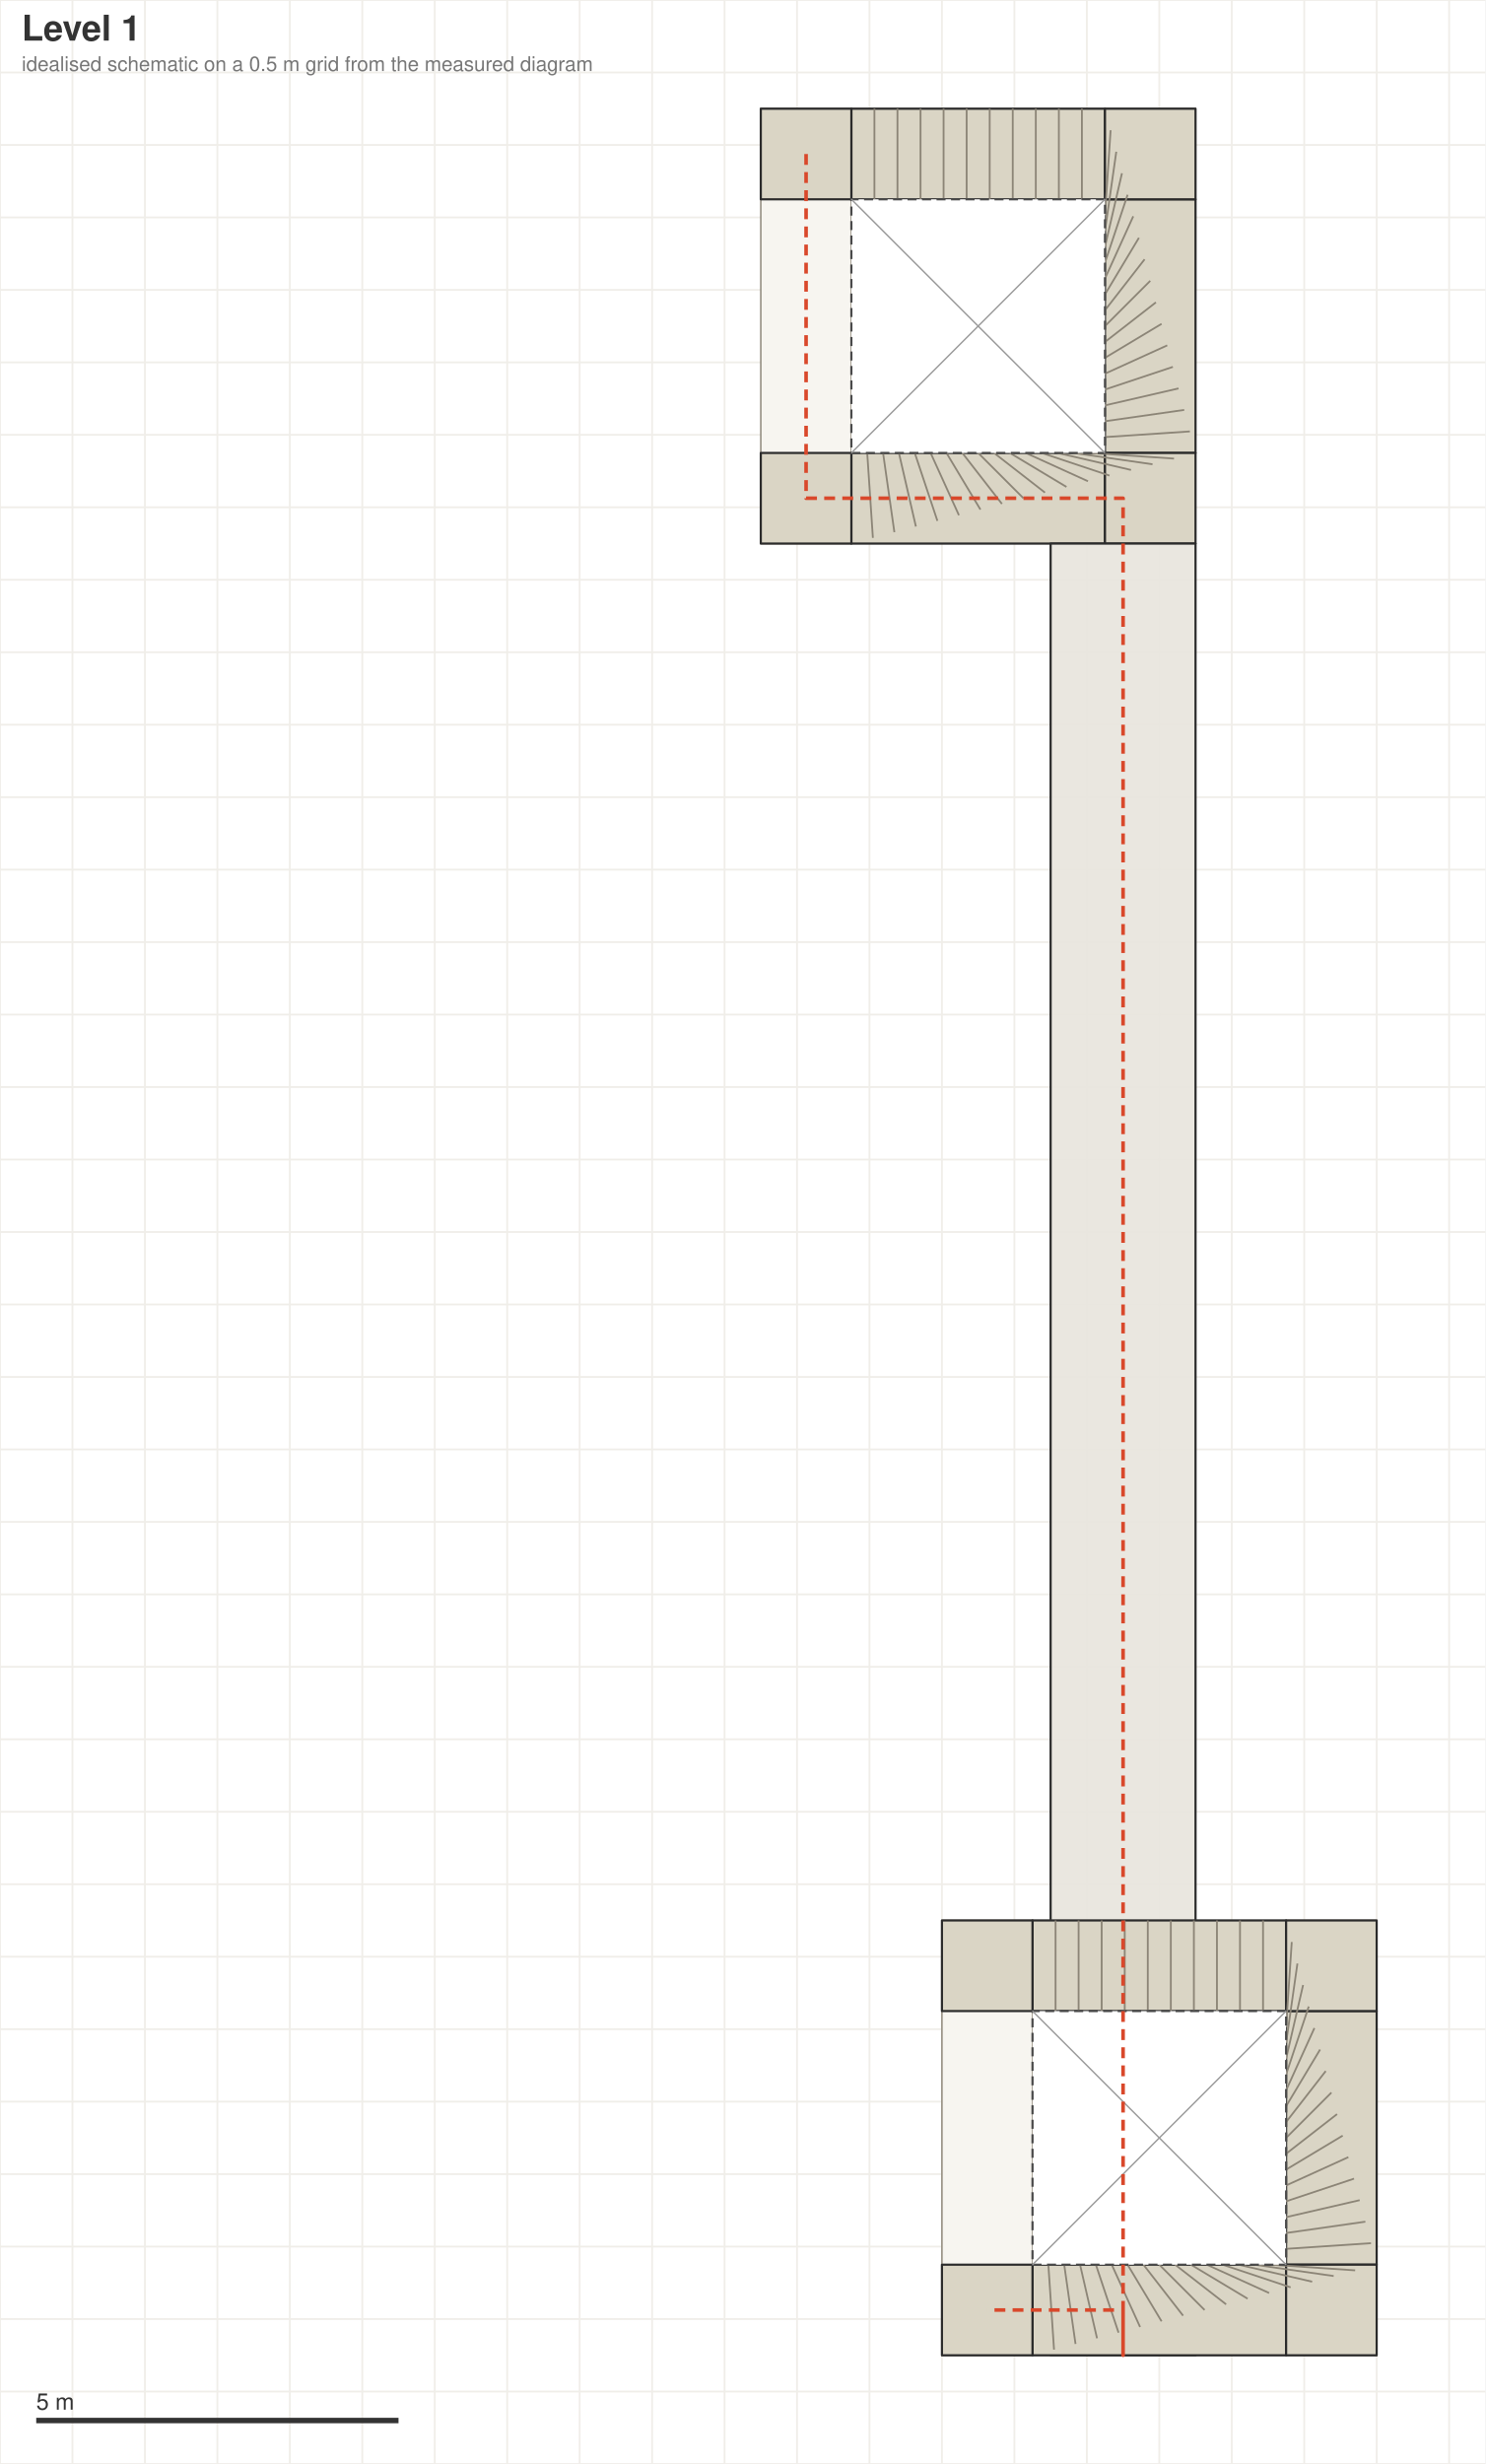
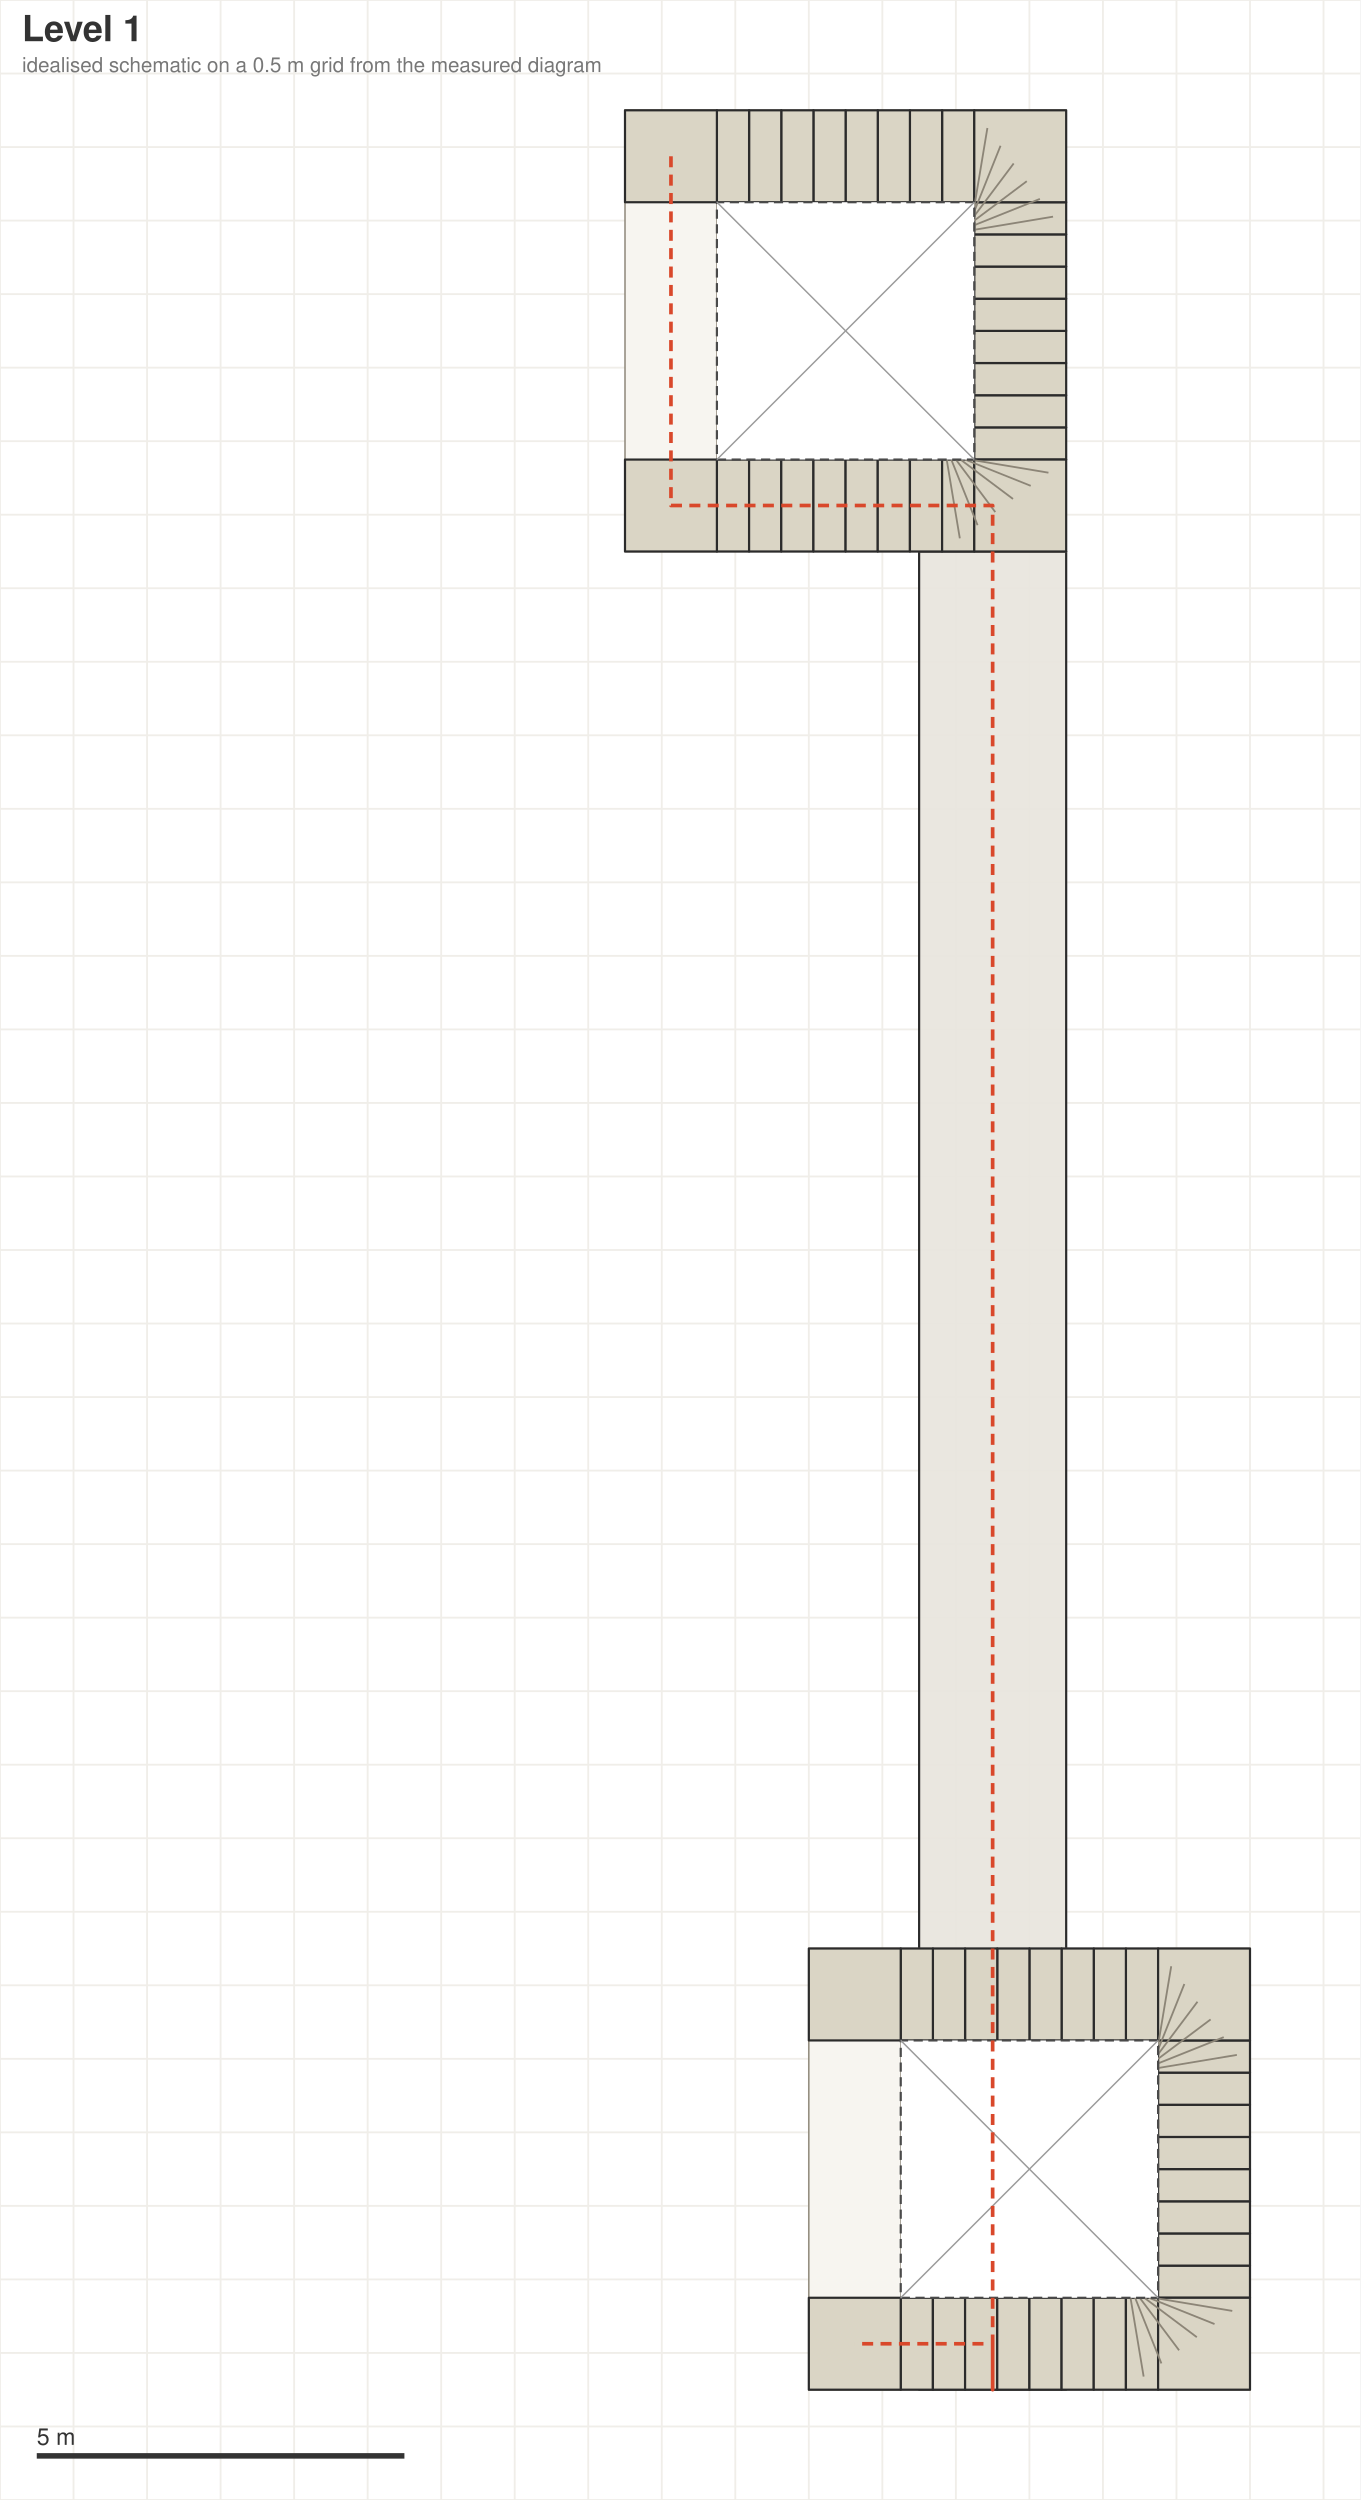
- <svg xmlns="http://www.w3.org/2000/svg" width="820" height="1360" viewBox="0 0 820.0 1360.0" font-family="Helvetica, Arial, sans-serif">
+ <svg xmlns="http://www.w3.org/2000/svg" width="740" height="1360" viewBox="0 0 740.0 1360.0" font-family="Helvetica, Arial, sans-serif">
  <rect width="100%" height="100%" fill="white" />
  <line x1="0" y1="1360" x2="0" y2="0" stroke="#f0eee9" stroke-width="1" />
  <line x1="40" y1="1360" x2="40" y2="0" stroke="#f0eee9" stroke-width="1" />
  <line x1="80" y1="1360" x2="80" y2="0" stroke="#f0eee9" stroke-width="1" />
  <line x1="120" y1="1360" x2="120" y2="0" stroke="#f0eee9" stroke-width="1" />
  <line x1="160" y1="1360" x2="160" y2="0" stroke="#f0eee9" stroke-width="1" />
  <line x1="200" y1="1360" x2="200" y2="0" stroke="#f0eee9" stroke-width="1" />
  <line x1="240" y1="1360" x2="240" y2="0" stroke="#f0eee9" stroke-width="1" />
  <line x1="280" y1="1360" x2="280" y2="0" stroke="#f0eee9" stroke-width="1" />
  <line x1="320" y1="1360" x2="320" y2="0" stroke="#f0eee9" stroke-width="1" />
  <line x1="360" y1="1360" x2="360" y2="0" stroke="#f0eee9" stroke-width="1" />
  <line x1="400" y1="1360" x2="400" y2="0" stroke="#f0eee9" stroke-width="1" />
  <line x1="440" y1="1360" x2="440" y2="0" stroke="#f0eee9" stroke-width="1" />
  <line x1="480" y1="1360" x2="480" y2="0" stroke="#f0eee9" stroke-width="1" />
  <line x1="520" y1="1360" x2="520" y2="0" stroke="#f0eee9" stroke-width="1" />
  <line x1="560" y1="1360" x2="560" y2="0" stroke="#f0eee9" stroke-width="1" />
  <line x1="600" y1="1360" x2="600" y2="0" stroke="#f0eee9" stroke-width="1" />
  <line x1="640" y1="1360" x2="640" y2="0" stroke="#f0eee9" stroke-width="1" />
  <line x1="680" y1="1360" x2="680" y2="0" stroke="#f0eee9" stroke-width="1" />
  <line x1="720" y1="1360" x2="720" y2="0" stroke="#f0eee9" stroke-width="1" />
-   <line x1="760" y1="1360" x2="760" y2="0" stroke="#f0eee9" stroke-width="1" />
-   <line x1="800" y1="1360" x2="800" y2="0" stroke="#f0eee9" stroke-width="1" />
-   <line x1="0" y1="1360" x2="820" y2="1360" stroke="#f0eee9" stroke-width="1" />
-   <line x1="0" y1="1320" x2="820" y2="1320" stroke="#f0eee9" stroke-width="1" />
-   <line x1="0" y1="1280" x2="820" y2="1280" stroke="#f0eee9" stroke-width="1" />
-   <line x1="0" y1="1240" x2="820" y2="1240" stroke="#f0eee9" stroke-width="1" />
-   <line x1="0" y1="1200" x2="820" y2="1200" stroke="#f0eee9" stroke-width="1" />
-   <line x1="0" y1="1160" x2="820" y2="1160" stroke="#f0eee9" stroke-width="1" />
-   <line x1="0" y1="1120" x2="820" y2="1120" stroke="#f0eee9" stroke-width="1" />
-   <line x1="0" y1="1080" x2="820" y2="1080" stroke="#f0eee9" stroke-width="1" />
-   <line x1="0" y1="1040" x2="820" y2="1040" stroke="#f0eee9" stroke-width="1" />
-   <line x1="0" y1="1000" x2="820" y2="1000" stroke="#f0eee9" stroke-width="1" />
-   <line x1="0" y1="960" x2="820" y2="960" stroke="#f0eee9" stroke-width="1" />
-   <line x1="0" y1="920" x2="820" y2="920" stroke="#f0eee9" stroke-width="1" />
-   <line x1="0" y1="880" x2="820" y2="880" stroke="#f0eee9" stroke-width="1" />
-   <line x1="0" y1="840" x2="820" y2="840" stroke="#f0eee9" stroke-width="1" />
-   <line x1="0" y1="800" x2="820" y2="800" stroke="#f0eee9" stroke-width="1" />
-   <line x1="0" y1="760" x2="820" y2="760" stroke="#f0eee9" stroke-width="1" />
-   <line x1="0" y1="720" x2="820" y2="720" stroke="#f0eee9" stroke-width="1" />
-   <line x1="0" y1="680" x2="820" y2="680" stroke="#f0eee9" stroke-width="1" />
-   <line x1="0" y1="640" x2="820" y2="640" stroke="#f0eee9" stroke-width="1" />
-   <line x1="0" y1="600" x2="820" y2="600" stroke="#f0eee9" stroke-width="1" />
-   <line x1="0" y1="560" x2="820" y2="560" stroke="#f0eee9" stroke-width="1" />
-   <line x1="0" y1="520" x2="820" y2="520" stroke="#f0eee9" stroke-width="1" />
-   <line x1="0" y1="480" x2="820" y2="480" stroke="#f0eee9" stroke-width="1" />
-   <line x1="0" y1="440" x2="820" y2="440" stroke="#f0eee9" stroke-width="1" />
-   <line x1="0" y1="400" x2="820" y2="400" stroke="#f0eee9" stroke-width="1" />
-   <line x1="0" y1="360" x2="820" y2="360" stroke="#f0eee9" stroke-width="1" />
-   <line x1="0" y1="320" x2="820" y2="320" stroke="#f0eee9" stroke-width="1" />
-   <line x1="0" y1="280" x2="820" y2="280" stroke="#f0eee9" stroke-width="1" />
-   <line x1="0" y1="240" x2="820" y2="240" stroke="#f0eee9" stroke-width="1" />
-   <line x1="0" y1="200" x2="820" y2="200" stroke="#f0eee9" stroke-width="1" />
-   <line x1="0" y1="160" x2="820" y2="160" stroke="#f0eee9" stroke-width="1" />
-   <line x1="0" y1="120" x2="820" y2="120" stroke="#f0eee9" stroke-width="1" />
-   <line x1="0" y1="80" x2="820" y2="80" stroke="#f0eee9" stroke-width="1" />
-   <line x1="0" y1="40" x2="820" y2="40" stroke="#f0eee9" stroke-width="1" />
-   <line x1="0" y1="0" x2="820" y2="0" stroke="#f0eee9" stroke-width="1" />
-   <polygon points="420,250 660,250 660,300 420,300" fill="#f7f5f0" stroke="#8c8577" stroke-width="0.8" />
-   <polygon points="610,300 610,60 660,60 660,300" fill="#f7f5f0" stroke="#8c8577" stroke-width="0.8" />
-   <polygon points="660,110 420,110 420,60 660,60" fill="#f7f5f0" stroke="#8c8577" stroke-width="0.8" />
-   <polygon points="470,60 470,300 420,300 420,60" fill="#f7f5f0" stroke="#8c8577" stroke-width="0.8" />
-   <polygon points="470,300 610,300 610,250 470,250" fill="#d9d3c4" stroke="#2b2b2b" stroke-width="1.2" stroke-linejoin="round" fill-opacity="0.95" />
-   <polygon points="660,250 660,110 610,110 610,250" fill="#d9d3c4" stroke="#2b2b2b" stroke-width="1.2" stroke-linejoin="round" fill-opacity="0.95" />
-   <polygon points="610,60 470,60 470,110 610,110" fill="#d9d3c4" stroke="#2b2b2b" stroke-width="1.2" stroke-linejoin="round" fill-opacity="0.95" />
-   <polygon points="420,300 470,300 470,250 420,250" fill="#d9d3c4" stroke="#2b2b2b" stroke-width="1.2" stroke-linejoin="round" fill-opacity="0.95" />
-   <polygon points="610,300 660,300 660,250 610,250" fill="#d9d3c4" stroke="#2b2b2b" stroke-width="1.2" stroke-linejoin="round" fill-opacity="0.95" />
-   <polygon points="610,110 660,110 660,60 610,60" fill="#d9d3c4" stroke="#2b2b2b" stroke-width="1.2" stroke-linejoin="round" fill-opacity="0.95" />
-   <polygon points="420,110 470,110 470,60 420,60" fill="#d9d3c4" stroke="#2b2b2b" stroke-width="1.2" stroke-linejoin="round" fill-opacity="0.95" />
-   <line x1="481.88" y1="296.88" x2="478.75" y2="250" stroke="#8c8577" stroke-width="1" />
-   <line x1="493.75" y1="293.75" x2="487.5" y2="250" stroke="#8c8577" stroke-width="1" />
-   <line x1="505.62" y1="290.62" x2="496.25" y2="250" stroke="#8c8577" stroke-width="1" />
-   <line x1="517.5" y1="287.5" x2="505" y2="250" stroke="#8c8577" stroke-width="1" />
-   <line x1="529.38" y1="284.38" x2="513.75" y2="250" stroke="#8c8577" stroke-width="1" />
-   <line x1="541.25" y1="281.25" x2="522.5" y2="250" stroke="#8c8577" stroke-width="1" />
-   <line x1="553.12" y1="278.12" x2="531.25" y2="250" stroke="#8c8577" stroke-width="1" />
-   <line x1="565" y1="275" x2="540" y2="250" stroke="#8c8577" stroke-width="1" />
-   <line x1="576.88" y1="271.88" x2="548.75" y2="250" stroke="#8c8577" stroke-width="1" />
-   <line x1="588.75" y1="268.75" x2="557.5" y2="250" stroke="#8c8577" stroke-width="1" />
-   <line x1="600.62" y1="265.62" x2="566.25" y2="250" stroke="#8c8577" stroke-width="1" />
-   <line x1="612.5" y1="262.5" x2="575" y2="250" stroke="#8c8577" stroke-width="1" />
-   <line x1="624.38" y1="259.38" x2="583.75" y2="250" stroke="#8c8577" stroke-width="1" />
-   <line x1="636.25" y1="256.25" x2="592.5" y2="250" stroke="#8c8577" stroke-width="1" />
-   <line x1="648.12" y1="253.12" x2="601.25" y2="250" stroke="#8c8577" stroke-width="1" />
-   <line x1="656.88" y1="238.12" x2="610" y2="241.25" stroke="#8c8577" stroke-width="1" />
-   <line x1="653.75" y1="226.25" x2="610" y2="232.5" stroke="#8c8577" stroke-width="1" />
-   <line x1="650.62" y1="214.38" x2="610" y2="223.75" stroke="#8c8577" stroke-width="1" />
-   <line x1="647.5" y1="202.5" x2="610" y2="215" stroke="#8c8577" stroke-width="1" />
-   <line x1="644.38" y1="190.62" x2="610" y2="206.25" stroke="#8c8577" stroke-width="1" />
-   <line x1="641.25" y1="178.75" x2="610" y2="197.5" stroke="#8c8577" stroke-width="1" />
-   <line x1="638.12" y1="166.88" x2="610" y2="188.75" stroke="#8c8577" stroke-width="1" />
-   <line x1="635" y1="155" x2="610" y2="180" stroke="#8c8577" stroke-width="1" />
-   <line x1="631.88" y1="143.12" x2="610" y2="171.25" stroke="#8c8577" stroke-width="1" />
-   <line x1="628.75" y1="131.25" x2="610" y2="162.5" stroke="#8c8577" stroke-width="1" />
-   <line x1="625.62" y1="119.38" x2="610" y2="153.75" stroke="#8c8577" stroke-width="1" />
-   <line x1="622.5" y1="107.5" x2="610" y2="145" stroke="#8c8577" stroke-width="1" />
-   <line x1="619.38" y1="95.62" x2="610" y2="136.25" stroke="#8c8577" stroke-width="1" />
-   <line x1="616.25" y1="83.75" x2="610" y2="127.5" stroke="#8c8577" stroke-width="1" />
-   <line x1="613.12" y1="71.88" x2="610" y2="118.75" stroke="#8c8577" stroke-width="1" />
-   <line x1="597.27" y1="60" x2="597.27" y2="110" stroke="#8c8577" stroke-width="1" />
-   <line x1="584.55" y1="60" x2="584.55" y2="110" stroke="#8c8577" stroke-width="1" />
-   <line x1="571.82" y1="60" x2="571.82" y2="110" stroke="#8c8577" stroke-width="1" />
-   <line x1="559.09" y1="60" x2="559.09" y2="110" stroke="#8c8577" stroke-width="1" />
-   <line x1="546.36" y1="60" x2="546.36" y2="110" stroke="#8c8577" stroke-width="1" />
-   <line x1="533.64" y1="60" x2="533.64" y2="110" stroke="#8c8577" stroke-width="1" />
-   <line x1="520.91" y1="60" x2="520.91" y2="110" stroke="#8c8577" stroke-width="1" />
-   <line x1="508.18" y1="60" x2="508.18" y2="110" stroke="#8c8577" stroke-width="1" />
-   <line x1="495.45" y1="60" x2="495.45" y2="110" stroke="#8c8577" stroke-width="1" />
-   <line x1="482.73" y1="60" x2="482.73" y2="110" stroke="#8c8577" stroke-width="1" />
-   <polygon points="470,250 610,250 610,110 470,110" fill="white" stroke="#4a4a4a" stroke-width="1.2" stroke-dasharray="5 3" />
-   <line x1="470" y1="250" x2="610" y2="110" stroke="#9a9a9a" stroke-width="0.8" />
-   <line x1="610" y1="250" x2="470" y2="110" stroke="#9a9a9a" stroke-width="0.8" />
-   <polygon points="660,300 660,1300 580,1300 580,300" fill="#e9e6df" stroke="#2b2b2b" stroke-width="1.2" stroke-linejoin="round" fill-opacity="0.95" />
-   <polygon points="520,1250 760,1250 760,1300 520,1300" fill="#f7f5f0" stroke="#8c8577" stroke-width="0.8" />
-   <polygon points="710,1300 710,1060 760,1060 760,1300" fill="#f7f5f0" stroke="#8c8577" stroke-width="0.8" />
-   <polygon points="760,1110 520,1110 520,1060 760,1060" fill="#f7f5f0" stroke="#8c8577" stroke-width="0.8" />
-   <polygon points="570,1060 570,1300 520,1300 520,1060" fill="#f7f5f0" stroke="#8c8577" stroke-width="0.8" />
-   <polygon points="570,1300 710,1300 710,1250 570,1250" fill="#d9d3c4" stroke="#2b2b2b" stroke-width="1.2" stroke-linejoin="round" fill-opacity="0.95" />
-   <polygon points="760,1250 760,1110 710,1110 710,1250" fill="#d9d3c4" stroke="#2b2b2b" stroke-width="1.2" stroke-linejoin="round" fill-opacity="0.95" />
-   <polygon points="710,1060 570,1060 570,1110 710,1110" fill="#d9d3c4" stroke="#2b2b2b" stroke-width="1.2" stroke-linejoin="round" fill-opacity="0.95" />
-   <polygon points="520,1300 570,1300 570,1250 520,1250" fill="#d9d3c4" stroke="#2b2b2b" stroke-width="1.2" stroke-linejoin="round" fill-opacity="0.95" />
-   <polygon points="710,1300 760,1300 760,1250 710,1250" fill="#d9d3c4" stroke="#2b2b2b" stroke-width="1.2" stroke-linejoin="round" fill-opacity="0.95" />
-   <polygon points="710,1110 760,1110 760,1060 710,1060" fill="#d9d3c4" stroke="#2b2b2b" stroke-width="1.2" stroke-linejoin="round" fill-opacity="0.95" />
-   <polygon points="520,1110 570,1110 570,1060 520,1060" fill="#d9d3c4" stroke="#2b2b2b" stroke-width="1.2" stroke-linejoin="round" fill-opacity="0.95" />
-   <line x1="581.88" y1="1296.88" x2="578.75" y2="1250" stroke="#8c8577" stroke-width="1" />
-   <line x1="593.75" y1="1293.75" x2="587.5" y2="1250" stroke="#8c8577" stroke-width="1" />
-   <line x1="605.62" y1="1290.62" x2="596.25" y2="1250" stroke="#8c8577" stroke-width="1" />
-   <line x1="617.5" y1="1287.5" x2="605" y2="1250" stroke="#8c8577" stroke-width="1" />
-   <line x1="629.38" y1="1284.38" x2="613.75" y2="1250" stroke="#8c8577" stroke-width="1" />
-   <line x1="641.25" y1="1281.25" x2="622.5" y2="1250" stroke="#8c8577" stroke-width="1" />
-   <line x1="653.12" y1="1278.12" x2="631.25" y2="1250" stroke="#8c8577" stroke-width="1" />
-   <line x1="665" y1="1275" x2="640" y2="1250" stroke="#8c8577" stroke-width="1" />
-   <line x1="676.88" y1="1271.88" x2="648.75" y2="1250" stroke="#8c8577" stroke-width="1" />
-   <line x1="688.75" y1="1268.75" x2="657.5" y2="1250" stroke="#8c8577" stroke-width="1" />
-   <line x1="700.62" y1="1265.62" x2="666.25" y2="1250" stroke="#8c8577" stroke-width="1" />
-   <line x1="712.5" y1="1262.5" x2="675" y2="1250" stroke="#8c8577" stroke-width="1" />
-   <line x1="724.38" y1="1259.38" x2="683.75" y2="1250" stroke="#8c8577" stroke-width="1" />
-   <line x1="736.25" y1="1256.25" x2="692.5" y2="1250" stroke="#8c8577" stroke-width="1" />
-   <line x1="748.12" y1="1253.12" x2="701.25" y2="1250" stroke="#8c8577" stroke-width="1" />
-   <line x1="756.88" y1="1238.12" x2="710" y2="1241.25" stroke="#8c8577" stroke-width="1" />
-   <line x1="753.75" y1="1226.25" x2="710" y2="1232.5" stroke="#8c8577" stroke-width="1" />
-   <line x1="750.62" y1="1214.38" x2="710" y2="1223.75" stroke="#8c8577" stroke-width="1" />
-   <line x1="747.5" y1="1202.5" x2="710" y2="1215" stroke="#8c8577" stroke-width="1" />
-   <line x1="744.38" y1="1190.62" x2="710" y2="1206.25" stroke="#8c8577" stroke-width="1" />
-   <line x1="741.25" y1="1178.75" x2="710" y2="1197.5" stroke="#8c8577" stroke-width="1" />
-   <line x1="738.12" y1="1166.88" x2="710" y2="1188.75" stroke="#8c8577" stroke-width="1" />
-   <line x1="735" y1="1155" x2="710" y2="1180" stroke="#8c8577" stroke-width="1" />
-   <line x1="731.88" y1="1143.12" x2="710" y2="1171.25" stroke="#8c8577" stroke-width="1" />
-   <line x1="728.75" y1="1131.25" x2="710" y2="1162.5" stroke="#8c8577" stroke-width="1" />
-   <line x1="725.62" y1="1119.38" x2="710" y2="1153.75" stroke="#8c8577" stroke-width="1" />
-   <line x1="722.5" y1="1107.5" x2="710" y2="1145" stroke="#8c8577" stroke-width="1" />
-   <line x1="719.38" y1="1095.62" x2="710" y2="1136.25" stroke="#8c8577" stroke-width="1" />
-   <line x1="716.25" y1="1083.75" x2="710" y2="1127.5" stroke="#8c8577" stroke-width="1" />
-   <line x1="713.12" y1="1071.88" x2="710" y2="1118.75" stroke="#8c8577" stroke-width="1" />
-   <line x1="697.27" y1="1060" x2="697.27" y2="1110" stroke="#8c8577" stroke-width="1" />
-   <line x1="684.55" y1="1060" x2="684.55" y2="1110" stroke="#8c8577" stroke-width="1" />
-   <line x1="671.82" y1="1060" x2="671.82" y2="1110" stroke="#8c8577" stroke-width="1" />
-   <line x1="659.09" y1="1060" x2="659.09" y2="1110" stroke="#8c8577" stroke-width="1" />
-   <line x1="646.36" y1="1060" x2="646.36" y2="1110" stroke="#8c8577" stroke-width="1" />
-   <line x1="633.64" y1="1060" x2="633.64" y2="1110" stroke="#8c8577" stroke-width="1" />
-   <line x1="620.91" y1="1060" x2="620.91" y2="1110" stroke="#8c8577" stroke-width="1" />
-   <line x1="608.18" y1="1060" x2="608.18" y2="1110" stroke="#8c8577" stroke-width="1" />
-   <line x1="595.45" y1="1060" x2="595.45" y2="1110" stroke="#8c8577" stroke-width="1" />
-   <line x1="582.73" y1="1060" x2="582.73" y2="1110" stroke="#8c8577" stroke-width="1" />
-   <polygon points="570,1250 710,1250 710,1110 570,1110" fill="white" stroke="#4a4a4a" stroke-width="1.2" stroke-dasharray="5 3" />
-   <line x1="570" y1="1250" x2="710" y2="1110" stroke="#9a9a9a" stroke-width="0.8" />
-   <line x1="710" y1="1250" x2="570" y2="1110" stroke="#9a9a9a" stroke-width="0.8" />
-   <polyline points="445,85 445,275 620,275 620,275 620,300 620,1300 620,1275 545,1275 545,1275" fill="none" stroke="#d9482b" stroke-width="2" stroke-dasharray="6 4" stroke-linejoin="round" />
+   <line x1="0" y1="1360" x2="740" y2="1360" stroke="#f0eee9" stroke-width="1" />
+   <line x1="0" y1="1320" x2="740" y2="1320" stroke="#f0eee9" stroke-width="1" />
+   <line x1="0" y1="1280" x2="740" y2="1280" stroke="#f0eee9" stroke-width="1" />
+   <line x1="0" y1="1240" x2="740" y2="1240" stroke="#f0eee9" stroke-width="1" />
+   <line x1="0" y1="1200" x2="740" y2="1200" stroke="#f0eee9" stroke-width="1" />
+   <line x1="0" y1="1160" x2="740" y2="1160" stroke="#f0eee9" stroke-width="1" />
+   <line x1="0" y1="1120" x2="740" y2="1120" stroke="#f0eee9" stroke-width="1" />
+   <line x1="0" y1="1080" x2="740" y2="1080" stroke="#f0eee9" stroke-width="1" />
+   <line x1="0" y1="1040" x2="740" y2="1040" stroke="#f0eee9" stroke-width="1" />
+   <line x1="0" y1="1000" x2="740" y2="1000" stroke="#f0eee9" stroke-width="1" />
+   <line x1="0" y1="960" x2="740" y2="960" stroke="#f0eee9" stroke-width="1" />
+   <line x1="0" y1="920" x2="740" y2="920" stroke="#f0eee9" stroke-width="1" />
+   <line x1="0" y1="880" x2="740" y2="880" stroke="#f0eee9" stroke-width="1" />
+   <line x1="0" y1="840" x2="740" y2="840" stroke="#f0eee9" stroke-width="1" />
+   <line x1="0" y1="800" x2="740" y2="800" stroke="#f0eee9" stroke-width="1" />
+   <line x1="0" y1="760" x2="740" y2="760" stroke="#f0eee9" stroke-width="1" />
+   <line x1="0" y1="720" x2="740" y2="720" stroke="#f0eee9" stroke-width="1" />
+   <line x1="0" y1="680" x2="740" y2="680" stroke="#f0eee9" stroke-width="1" />
+   <line x1="0" y1="640" x2="740" y2="640" stroke="#f0eee9" stroke-width="1" />
+   <line x1="0" y1="600" x2="740" y2="600" stroke="#f0eee9" stroke-width="1" />
+   <line x1="0" y1="560" x2="740" y2="560" stroke="#f0eee9" stroke-width="1" />
+   <line x1="0" y1="520" x2="740" y2="520" stroke="#f0eee9" stroke-width="1" />
+   <line x1="0" y1="480" x2="740" y2="480" stroke="#f0eee9" stroke-width="1" />
+   <line x1="0" y1="440" x2="740" y2="440" stroke="#f0eee9" stroke-width="1" />
+   <line x1="0" y1="400" x2="740" y2="400" stroke="#f0eee9" stroke-width="1" />
+   <line x1="0" y1="360" x2="740" y2="360" stroke="#f0eee9" stroke-width="1" />
+   <line x1="0" y1="320" x2="740" y2="320" stroke="#f0eee9" stroke-width="1" />
+   <line x1="0" y1="280" x2="740" y2="280" stroke="#f0eee9" stroke-width="1" />
+   <line x1="0" y1="240" x2="740" y2="240" stroke="#f0eee9" stroke-width="1" />
+   <line x1="0" y1="200" x2="740" y2="200" stroke="#f0eee9" stroke-width="1" />
+   <line x1="0" y1="160" x2="740" y2="160" stroke="#f0eee9" stroke-width="1" />
+   <line x1="0" y1="120" x2="740" y2="120" stroke="#f0eee9" stroke-width="1" />
+   <line x1="0" y1="80" x2="740" y2="80" stroke="#f0eee9" stroke-width="1" />
+   <line x1="0" y1="40" x2="740" y2="40" stroke="#f0eee9" stroke-width="1" />
+   <line x1="0" y1="0" x2="740" y2="0" stroke="#f0eee9" stroke-width="1" />
+   <polygon points="580,300 580,1300 500,1300 500,300" fill="#e9e6df" stroke="#2b2b2b" stroke-width="1.2" stroke-linejoin="round" fill-opacity="0.95" />
+   <polygon points="340,250 580,250 580,300 340,300" fill="#f7f5f0" stroke="#8c8577" stroke-width="0.8" />
+   <polygon points="530,300 530,60 580,60 580,300" fill="#f7f5f0" stroke="#8c8577" stroke-width="0.8" />
+   <polygon points="580,110 340,110 340,60 580,60" fill="#f7f5f0" stroke="#8c8577" stroke-width="0.8" />
+   <polygon points="390,60 390,300 340,300 340,60" fill="#f7f5f0" stroke="#8c8577" stroke-width="0.8" />
+   <polygon points="390,300 407.5,300 407.5,250 390,250" fill="#d9d3c4" stroke="#2b2b2b" stroke-width="1.2" stroke-linejoin="round" fill-opacity="0.95" />
+   <polygon points="407.5,300 425,300 425,250 407.5,250" fill="#d9d3c4" stroke="#2b2b2b" stroke-width="1.2" stroke-linejoin="round" fill-opacity="0.95" />
+   <polygon points="425,300 442.5,300 442.5,250 425,250" fill="#d9d3c4" stroke="#2b2b2b" stroke-width="1.2" stroke-linejoin="round" fill-opacity="0.95" />
+   <polygon points="442.5,300 460,300 460,250 442.5,250" fill="#d9d3c4" stroke="#2b2b2b" stroke-width="1.2" stroke-linejoin="round" fill-opacity="0.95" />
+   <polygon points="460,300 477.5,300 477.5,250 460,250" fill="#d9d3c4" stroke="#2b2b2b" stroke-width="1.2" stroke-linejoin="round" fill-opacity="0.95" />
+   <polygon points="477.5,300 495,300 495,250 477.5,250" fill="#d9d3c4" stroke="#2b2b2b" stroke-width="1.2" stroke-linejoin="round" fill-opacity="0.95" />
+   <polygon points="495,300 512.5,300 512.5,250 495,250" fill="#d9d3c4" stroke="#2b2b2b" stroke-width="1.2" stroke-linejoin="round" fill-opacity="0.95" />
+   <polygon points="512.5,300 530,300 530,250 512.5,250" fill="#d9d3c4" stroke="#2b2b2b" stroke-width="1.2" stroke-linejoin="round" fill-opacity="0.95" />
+   <polygon points="580,250 580,232.5 530,232.5 530,250" fill="#d9d3c4" stroke="#2b2b2b" stroke-width="1.2" stroke-linejoin="round" fill-opacity="0.95" />
+   <polygon points="580,232.5 580,215 530,215 530,232.5" fill="#d9d3c4" stroke="#2b2b2b" stroke-width="1.2" stroke-linejoin="round" fill-opacity="0.95" />
+   <polygon points="580,215 580,197.5 530,197.5 530,215" fill="#d9d3c4" stroke="#2b2b2b" stroke-width="1.2" stroke-linejoin="round" fill-opacity="0.95" />
+   <polygon points="580,197.5 580,180 530,180 530,197.5" fill="#d9d3c4" stroke="#2b2b2b" stroke-width="1.2" stroke-linejoin="round" fill-opacity="0.95" />
+   <polygon points="580,180 580,162.5 530,162.5 530,180" fill="#d9d3c4" stroke="#2b2b2b" stroke-width="1.2" stroke-linejoin="round" fill-opacity="0.95" />
+   <polygon points="580,162.5 580,145 530,145 530,162.5" fill="#d9d3c4" stroke="#2b2b2b" stroke-width="1.2" stroke-linejoin="round" fill-opacity="0.95" />
+   <polygon points="580,145 580,127.5 530,127.5 530,145" fill="#d9d3c4" stroke="#2b2b2b" stroke-width="1.2" stroke-linejoin="round" fill-opacity="0.95" />
+   <polygon points="580,127.5 580,110 530,110 530,127.5" fill="#d9d3c4" stroke="#2b2b2b" stroke-width="1.2" stroke-linejoin="round" fill-opacity="0.95" />
+   <polygon points="530,60 512.5,60 512.5,110 530,110" fill="#d9d3c4" stroke="#2b2b2b" stroke-width="1.2" stroke-linejoin="round" fill-opacity="0.95" />
+   <polygon points="512.5,60 495,60 495,110 512.5,110" fill="#d9d3c4" stroke="#2b2b2b" stroke-width="1.2" stroke-linejoin="round" fill-opacity="0.95" />
+   <polygon points="495,60 477.5,60 477.5,110 495,110" fill="#d9d3c4" stroke="#2b2b2b" stroke-width="1.2" stroke-linejoin="round" fill-opacity="0.95" />
+   <polygon points="477.5,60 460,60 460,110 477.5,110" fill="#d9d3c4" stroke="#2b2b2b" stroke-width="1.2" stroke-linejoin="round" fill-opacity="0.95" />
+   <polygon points="460,60 442.5,60 442.5,110 460,110" fill="#d9d3c4" stroke="#2b2b2b" stroke-width="1.2" stroke-linejoin="round" fill-opacity="0.95" />
+   <polygon points="442.5,60 425,60 425,110 442.5,110" fill="#d9d3c4" stroke="#2b2b2b" stroke-width="1.2" stroke-linejoin="round" fill-opacity="0.95" />
+   <polygon points="425,60 407.5,60 407.5,110 425,110" fill="#d9d3c4" stroke="#2b2b2b" stroke-width="1.2" stroke-linejoin="round" fill-opacity="0.95" />
+   <polygon points="407.5,60 390,60 390,110 407.5,110" fill="#d9d3c4" stroke="#2b2b2b" stroke-width="1.2" stroke-linejoin="round" fill-opacity="0.95" />
+   <polygon points="340,300 390,300 390,250 340,250" fill="#d9d3c4" stroke="#2b2b2b" stroke-width="1.2" stroke-linejoin="round" fill-opacity="0.95" />
+   <polygon points="530,300 580,300 580,250 530,250" fill="#d9d3c4" stroke="#2b2b2b" stroke-width="1.2" stroke-linejoin="round" fill-opacity="0.95" />
+   <polygon points="530,110 580,110 580,60 530,60" fill="#d9d3c4" stroke="#2b2b2b" stroke-width="1.2" stroke-linejoin="round" fill-opacity="0.95" />
+   <polygon points="340,110 390,110 390,60 340,60" fill="#d9d3c4" stroke="#2b2b2b" stroke-width="1.2" stroke-linejoin="round" fill-opacity="0.95" />
+   <line x1="522.14" y1="292.86" x2="515" y2="250" stroke="#8c8577" stroke-width="1" />
+   <line x1="531.79" y1="285.71" x2="517.5" y2="250" stroke="#8c8577" stroke-width="1" />
+   <line x1="541.43" y1="278.57" x2="520" y2="250" stroke="#8c8577" stroke-width="1" />
+   <line x1="551.07" y1="271.43" x2="522.5" y2="250" stroke="#8c8577" stroke-width="1" />
+   <line x1="560.71" y1="264.29" x2="525" y2="250" stroke="#8c8577" stroke-width="1" />
+   <line x1="570.36" y1="257.14" x2="527.5" y2="250" stroke="#8c8577" stroke-width="1" />
+   <line x1="572.86" y1="117.86" x2="530" y2="125" stroke="#8c8577" stroke-width="1" />
+   <line x1="565.71" y1="108.21" x2="530" y2="122.5" stroke="#8c8577" stroke-width="1" />
+   <line x1="558.57" y1="98.57" x2="530" y2="120" stroke="#8c8577" stroke-width="1" />
+   <line x1="551.43" y1="88.93" x2="530" y2="117.5" stroke="#8c8577" stroke-width="1" />
+   <line x1="544.29" y1="79.29" x2="530" y2="115" stroke="#8c8577" stroke-width="1" />
+   <line x1="537.14" y1="69.64" x2="530" y2="112.5" stroke="#8c8577" stroke-width="1" />
+   <polygon points="390,250 530,250 530,110 390,110" fill="white" stroke="#4a4a4a" stroke-width="1.2" stroke-dasharray="5 3" />
+   <line x1="390" y1="250" x2="530" y2="110" stroke="#9a9a9a" stroke-width="0.8" />
+   <line x1="530" y1="250" x2="390" y2="110" stroke="#9a9a9a" stroke-width="0.8" />
+   <polygon points="440,1250 680,1250 680,1300 440,1300" fill="#f7f5f0" stroke="#8c8577" stroke-width="0.8" />
+   <polygon points="630,1300 630,1060 680,1060 680,1300" fill="#f7f5f0" stroke="#8c8577" stroke-width="0.8" />
+   <polygon points="680,1110 440,1110 440,1060 680,1060" fill="#f7f5f0" stroke="#8c8577" stroke-width="0.8" />
+   <polygon points="490,1060 490,1300 440,1300 440,1060" fill="#f7f5f0" stroke="#8c8577" stroke-width="0.8" />
+   <polygon points="490,1300 507.5,1300 507.5,1250 490,1250" fill="#d9d3c4" stroke="#2b2b2b" stroke-width="1.2" stroke-linejoin="round" fill-opacity="0.95" />
+   <polygon points="507.5,1300 525,1300 525,1250 507.5,1250" fill="#d9d3c4" stroke="#2b2b2b" stroke-width="1.2" stroke-linejoin="round" fill-opacity="0.95" />
+   <polygon points="525,1300 542.5,1300 542.5,1250 525,1250" fill="#d9d3c4" stroke="#2b2b2b" stroke-width="1.2" stroke-linejoin="round" fill-opacity="0.95" />
+   <polygon points="542.5,1300 560,1300 560,1250 542.5,1250" fill="#d9d3c4" stroke="#2b2b2b" stroke-width="1.2" stroke-linejoin="round" fill-opacity="0.95" />
+   <polygon points="560,1300 577.5,1300 577.5,1250 560,1250" fill="#d9d3c4" stroke="#2b2b2b" stroke-width="1.2" stroke-linejoin="round" fill-opacity="0.95" />
+   <polygon points="577.5,1300 595,1300 595,1250 577.5,1250" fill="#d9d3c4" stroke="#2b2b2b" stroke-width="1.2" stroke-linejoin="round" fill-opacity="0.95" />
+   <polygon points="595,1300 612.5,1300 612.5,1250 595,1250" fill="#d9d3c4" stroke="#2b2b2b" stroke-width="1.2" stroke-linejoin="round" fill-opacity="0.95" />
+   <polygon points="612.5,1300 630,1300 630,1250 612.5,1250" fill="#d9d3c4" stroke="#2b2b2b" stroke-width="1.2" stroke-linejoin="round" fill-opacity="0.95" />
+   <polygon points="680,1250 680,1232.5 630,1232.5 630,1250" fill="#d9d3c4" stroke="#2b2b2b" stroke-width="1.2" stroke-linejoin="round" fill-opacity="0.95" />
+   <polygon points="680,1232.5 680,1215 630,1215 630,1232.5" fill="#d9d3c4" stroke="#2b2b2b" stroke-width="1.2" stroke-linejoin="round" fill-opacity="0.95" />
+   <polygon points="680,1215 680,1197.5 630,1197.5 630,1215" fill="#d9d3c4" stroke="#2b2b2b" stroke-width="1.2" stroke-linejoin="round" fill-opacity="0.95" />
+   <polygon points="680,1197.5 680,1180 630,1180 630,1197.5" fill="#d9d3c4" stroke="#2b2b2b" stroke-width="1.2" stroke-linejoin="round" fill-opacity="0.95" />
+   <polygon points="680,1180 680,1162.5 630,1162.5 630,1180" fill="#d9d3c4" stroke="#2b2b2b" stroke-width="1.2" stroke-linejoin="round" fill-opacity="0.95" />
+   <polygon points="680,1162.5 680,1145 630,1145 630,1162.5" fill="#d9d3c4" stroke="#2b2b2b" stroke-width="1.2" stroke-linejoin="round" fill-opacity="0.95" />
+   <polygon points="680,1145 680,1127.5 630,1127.5 630,1145" fill="#d9d3c4" stroke="#2b2b2b" stroke-width="1.2" stroke-linejoin="round" fill-opacity="0.95" />
+   <polygon points="680,1127.5 680,1110 630,1110 630,1127.5" fill="#d9d3c4" stroke="#2b2b2b" stroke-width="1.2" stroke-linejoin="round" fill-opacity="0.95" />
+   <polygon points="630,1060 612.5,1060 612.5,1110 630,1110" fill="#d9d3c4" stroke="#2b2b2b" stroke-width="1.2" stroke-linejoin="round" fill-opacity="0.95" />
+   <polygon points="612.5,1060 595,1060 595,1110 612.5,1110" fill="#d9d3c4" stroke="#2b2b2b" stroke-width="1.2" stroke-linejoin="round" fill-opacity="0.95" />
+   <polygon points="595,1060 577.5,1060 577.5,1110 595,1110" fill="#d9d3c4" stroke="#2b2b2b" stroke-width="1.2" stroke-linejoin="round" fill-opacity="0.95" />
+   <polygon points="577.5,1060 560,1060 560,1110 577.5,1110" fill="#d9d3c4" stroke="#2b2b2b" stroke-width="1.2" stroke-linejoin="round" fill-opacity="0.95" />
+   <polygon points="560,1060 542.5,1060 542.5,1110 560,1110" fill="#d9d3c4" stroke="#2b2b2b" stroke-width="1.2" stroke-linejoin="round" fill-opacity="0.95" />
+   <polygon points="542.5,1060 525,1060 525,1110 542.5,1110" fill="#d9d3c4" stroke="#2b2b2b" stroke-width="1.2" stroke-linejoin="round" fill-opacity="0.95" />
+   <polygon points="525,1060 507.5,1060 507.5,1110 525,1110" fill="#d9d3c4" stroke="#2b2b2b" stroke-width="1.2" stroke-linejoin="round" fill-opacity="0.95" />
+   <polygon points="507.5,1060 490,1060 490,1110 507.5,1110" fill="#d9d3c4" stroke="#2b2b2b" stroke-width="1.2" stroke-linejoin="round" fill-opacity="0.95" />
+   <polygon points="440,1300 490,1300 490,1250 440,1250" fill="#d9d3c4" stroke="#2b2b2b" stroke-width="1.2" stroke-linejoin="round" fill-opacity="0.95" />
+   <polygon points="630,1300 680,1300 680,1250 630,1250" fill="#d9d3c4" stroke="#2b2b2b" stroke-width="1.2" stroke-linejoin="round" fill-opacity="0.95" />
+   <polygon points="630,1110 680,1110 680,1060 630,1060" fill="#d9d3c4" stroke="#2b2b2b" stroke-width="1.2" stroke-linejoin="round" fill-opacity="0.95" />
+   <polygon points="440,1110 490,1110 490,1060 440,1060" fill="#d9d3c4" stroke="#2b2b2b" stroke-width="1.2" stroke-linejoin="round" fill-opacity="0.95" />
+   <line x1="622.14" y1="1292.86" x2="615" y2="1250" stroke="#8c8577" stroke-width="1" />
+   <line x1="631.79" y1="1285.71" x2="617.5" y2="1250" stroke="#8c8577" stroke-width="1" />
+   <line x1="641.43" y1="1278.57" x2="620" y2="1250" stroke="#8c8577" stroke-width="1" />
+   <line x1="651.07" y1="1271.43" x2="622.5" y2="1250" stroke="#8c8577" stroke-width="1" />
+   <line x1="660.71" y1="1264.29" x2="625" y2="1250" stroke="#8c8577" stroke-width="1" />
+   <line x1="670.36" y1="1257.14" x2="627.5" y2="1250" stroke="#8c8577" stroke-width="1" />
+   <line x1="672.86" y1="1117.86" x2="630" y2="1125" stroke="#8c8577" stroke-width="1" />
+   <line x1="665.71" y1="1108.21" x2="630" y2="1122.5" stroke="#8c8577" stroke-width="1" />
+   <line x1="658.57" y1="1098.57" x2="630" y2="1120" stroke="#8c8577" stroke-width="1" />
+   <line x1="651.43" y1="1088.93" x2="630" y2="1117.5" stroke="#8c8577" stroke-width="1" />
+   <line x1="644.29" y1="1079.29" x2="630" y2="1115" stroke="#8c8577" stroke-width="1" />
+   <line x1="637.14" y1="1069.64" x2="630" y2="1112.5" stroke="#8c8577" stroke-width="1" />
+   <polygon points="490,1250 630,1250 630,1110 490,1110" fill="white" stroke="#4a4a4a" stroke-width="1.2" stroke-dasharray="5 3" />
+   <line x1="490" y1="1250" x2="630" y2="1110" stroke="#9a9a9a" stroke-width="0.8" />
+   <line x1="630" y1="1250" x2="490" y2="1110" stroke="#9a9a9a" stroke-width="0.8" />
+   <polyline points="365,85 365,275 540,275 540,275 540,300 540,1300 540,1275 465,1275 465,1275" fill="none" stroke="#d9482b" stroke-width="2" stroke-dasharray="6 4" stroke-linejoin="round" />
  <line x1="20" y1="1336" x2="220" y2="1336" stroke="#333333" stroke-width="3" />
  <text x="20" y="1330" font-size="12.6" fill="#333333">5 m</text>
  <text x="12" y="22.4" font-size="19.6" fill="#333333" font-weight="700">Level 1</text>
  <text x="12" y="39.2" font-size="11.2" fill="#777777">idealised schematic on a 0.5 m grid from the measured diagram</text>
</svg>
